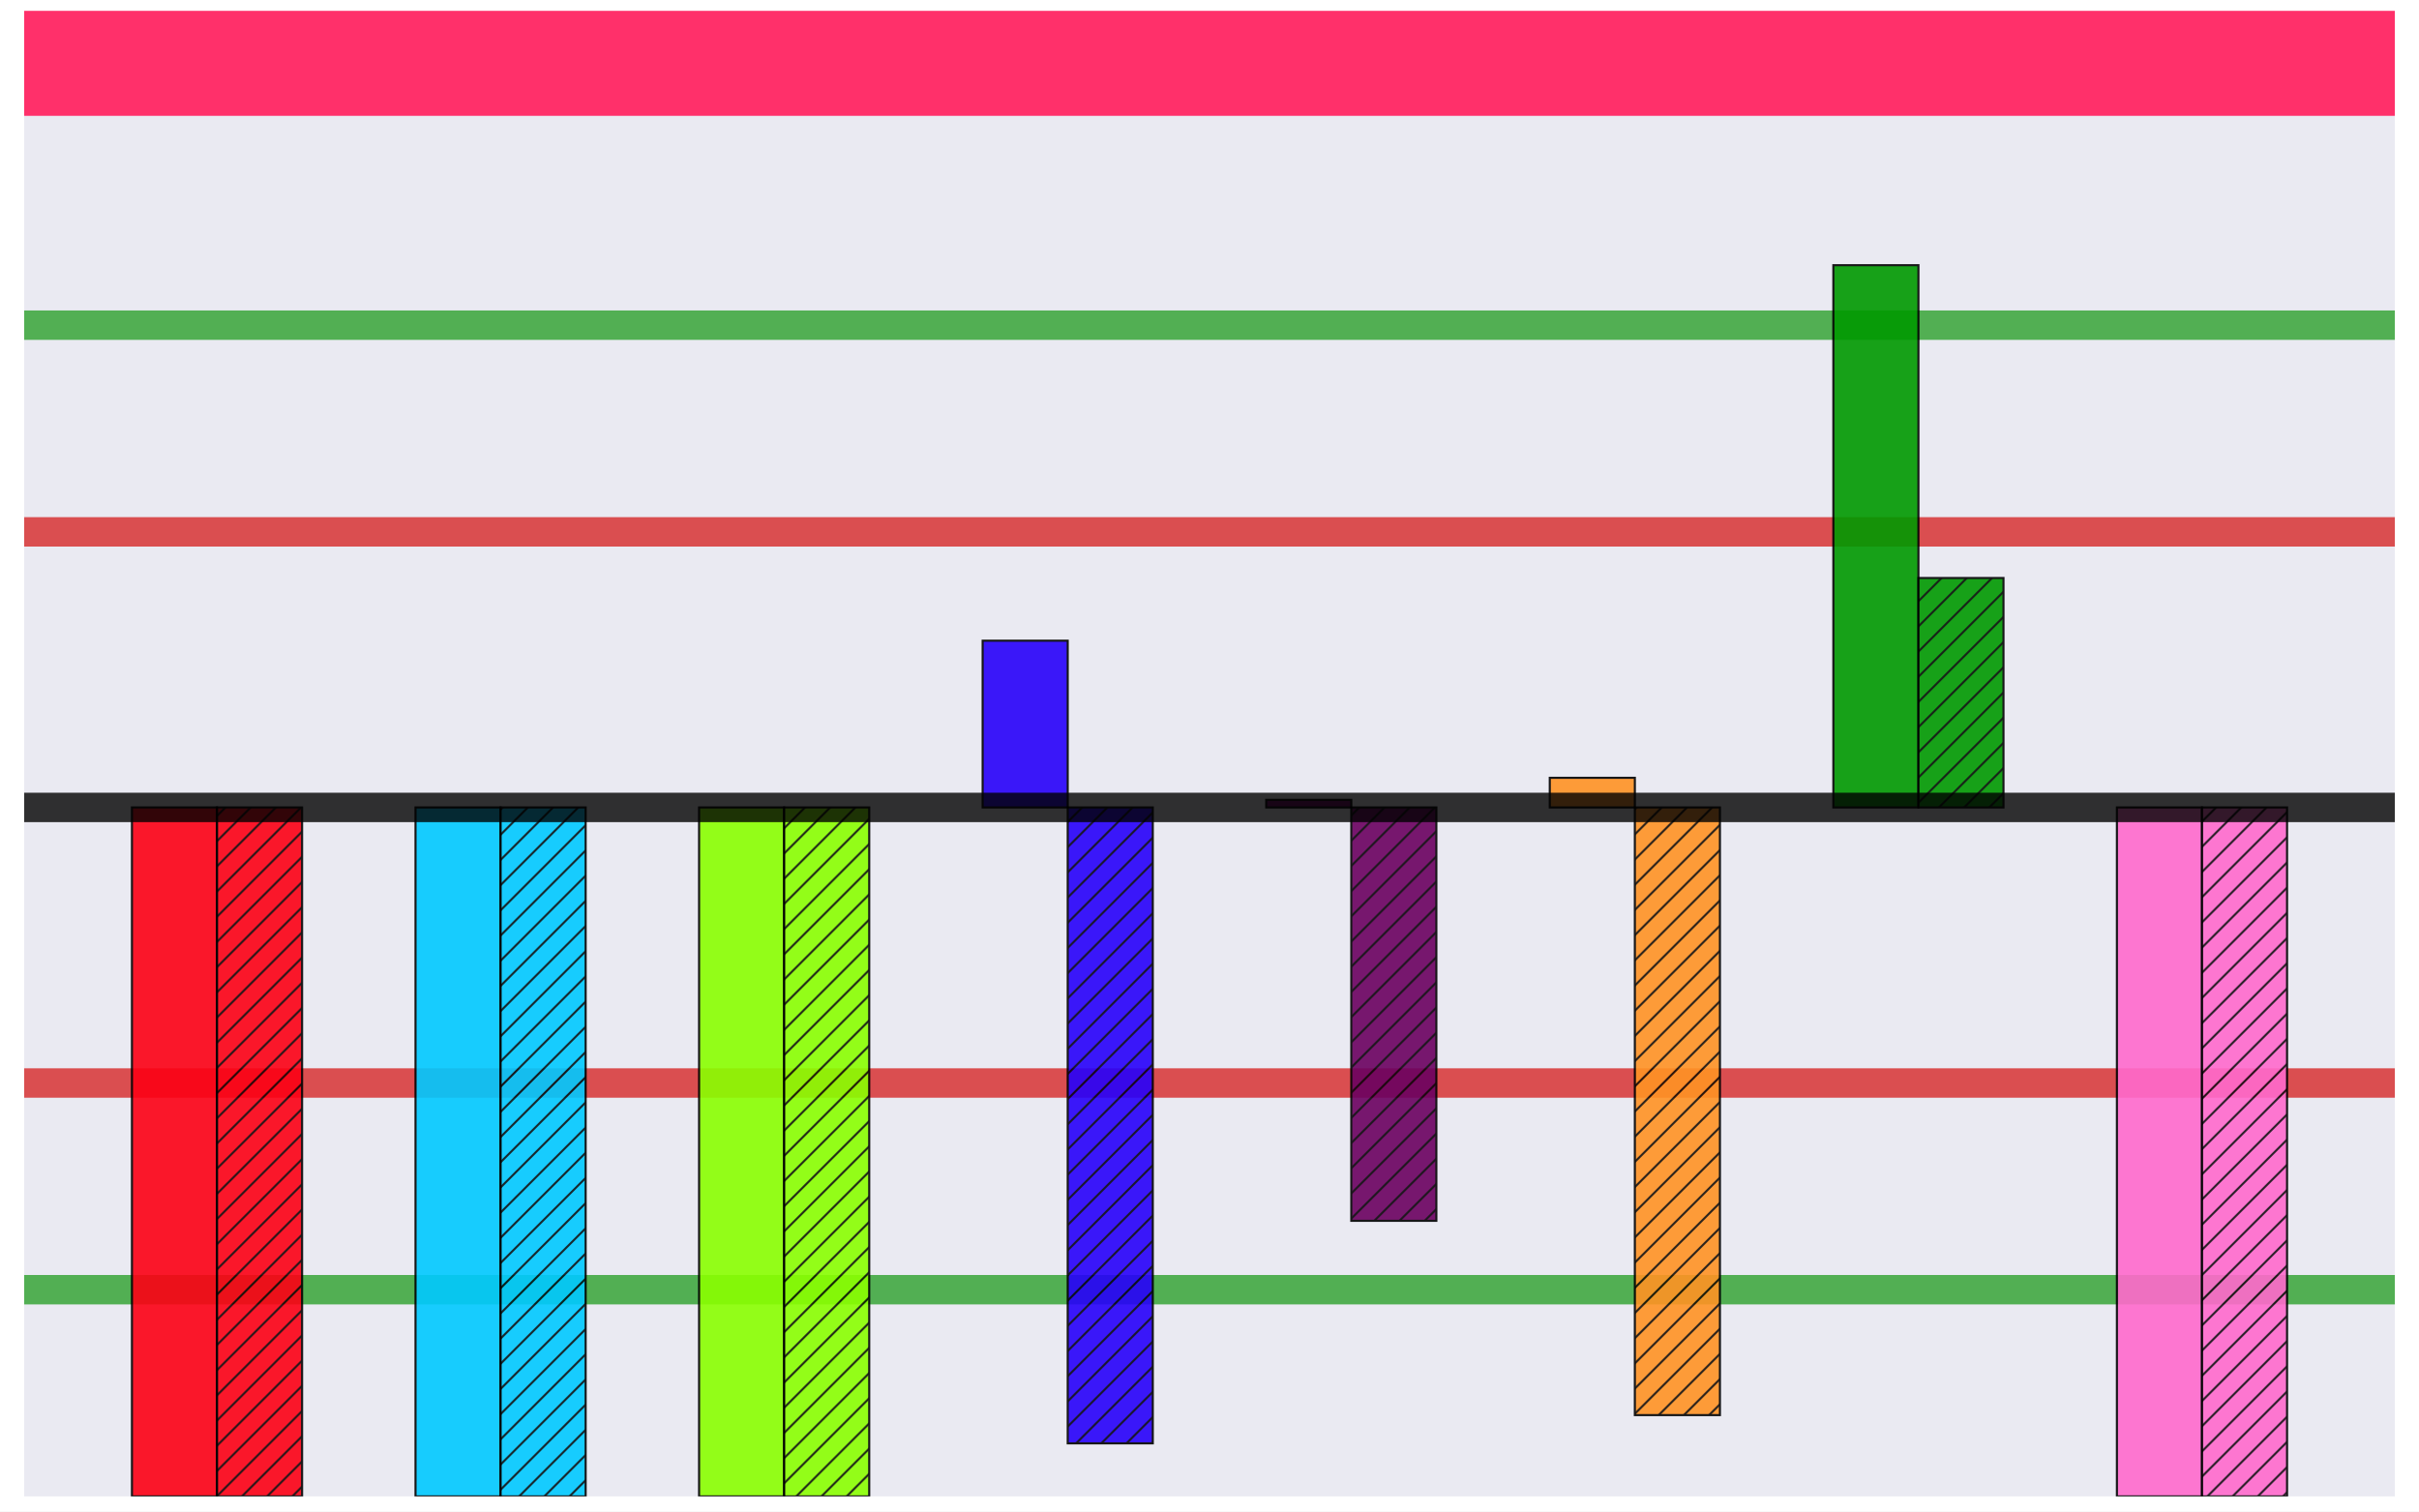
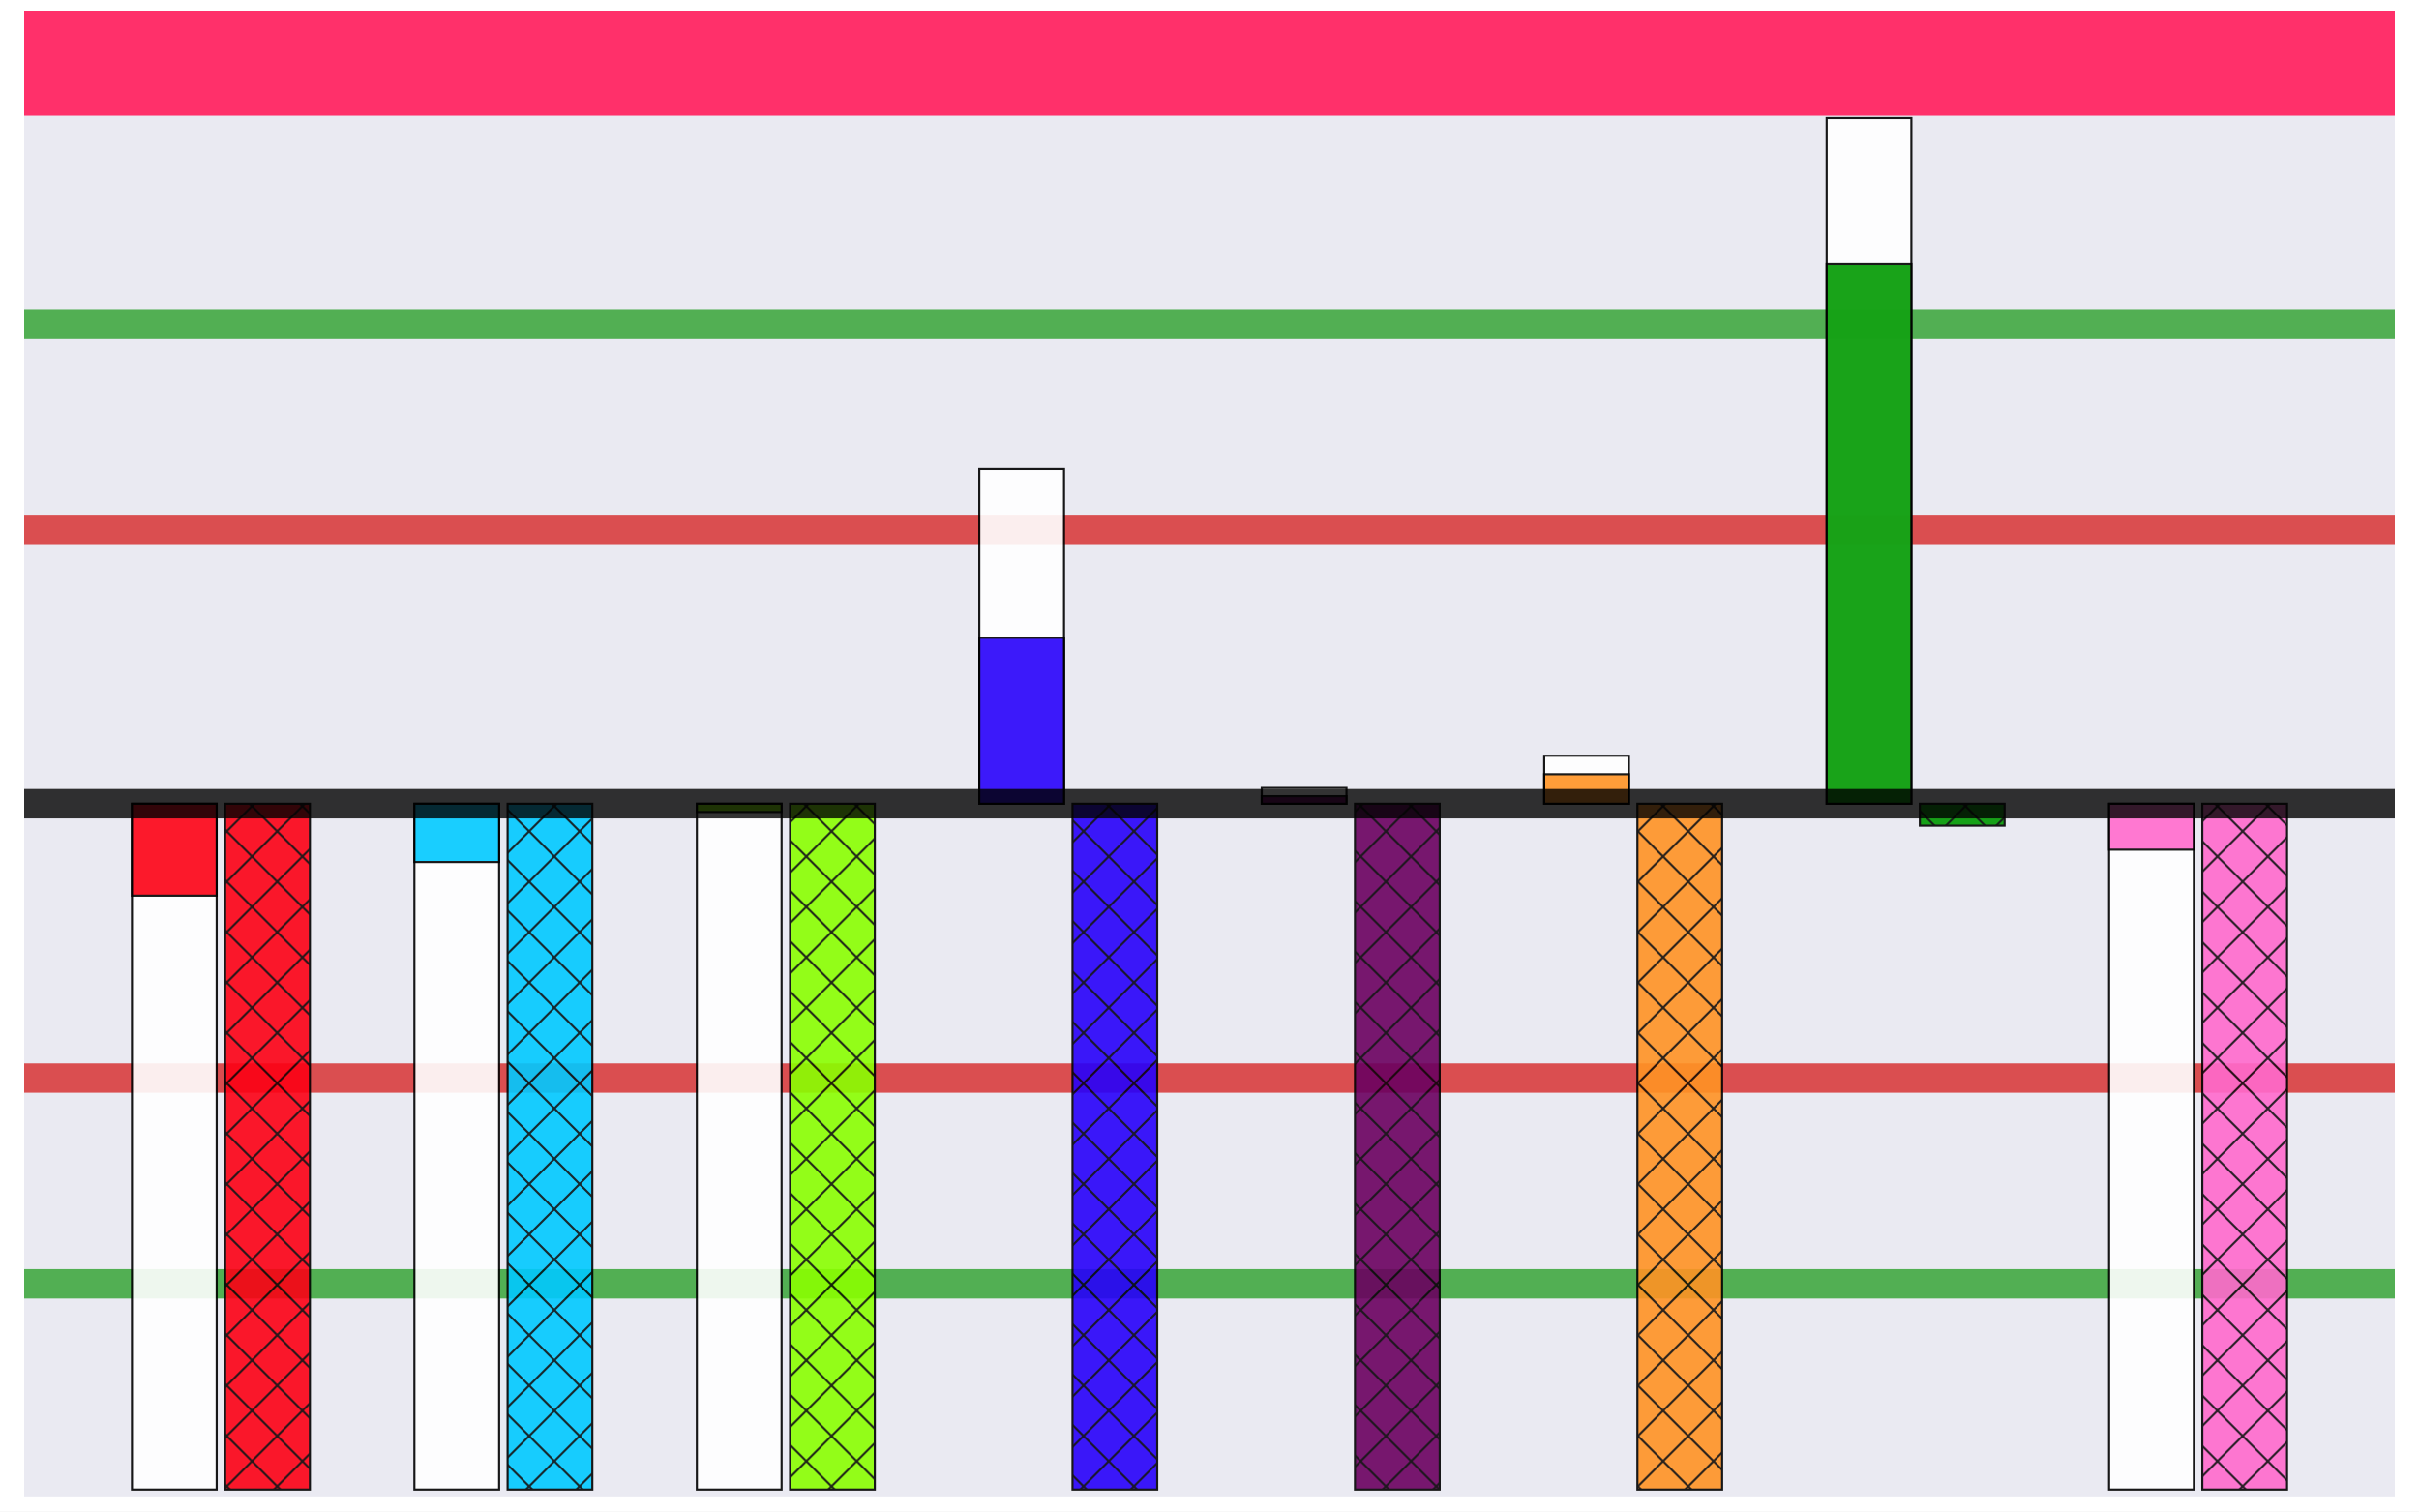
<svg xmlns="http://www.w3.org/2000/svg" width="1152pt" height="720pt" viewBox="0 0 1152 720" version="1.1">
  <defs>
    <style type="text/css">*{stroke-linejoin: round; stroke-linecap: butt}</style>
  </defs>
  <g id="figure_1">
    <g id="patch_1">
      <path d="M 0 720  L 1152 720  L 1152 0  L 0 0  z " style="fill: #ffffff" />
    </g>
    <g id="axes_1">
      <g id="patch_2">
        <path d="M 11.52 712.8  L 1140.48 712.8  L 1140.48 7.2  L 11.52 7.2  z " style="fill: #eaeaf2" />
      </g>
      <g id="matplotlib.axis_1" />
      <g id="matplotlib.axis_2" />
      <g id="line2d_1">
-         <path d="M 11.52 30.173  L 1140.48 30.173  " style="fill: none; stroke: #ff306a; stroke-width: 50" />
+         <path d="M 11.52 30.067  L 1140.48 30.067  " style="fill: none; stroke: #ff306a; stroke-width: 50" />
      </g>
      <g id="line2d_2">
-         <path d="M 11.52 154.884  L 1140.48 154.884  " clip-path="url(#p7624ec8aad)" style="fill: none; stroke: #2ca02c; stroke-opacity: 0.8; stroke-width: 14; stroke-linecap: round" />
+         <path d="M 11.52 154.2  L 1140.48 154.2  " clip-path="url(#pc7eaab47e7)" style="fill: none; stroke: #2ca02c; stroke-opacity: 0.8; stroke-width: 14; stroke-linecap: round" />
      </g>
      <g id="line2d_3">
-         <path d="M 11.52 253.34  L 1140.48 253.34  " clip-path="url(#p7624ec8aad)" style="fill: none; stroke: #d62728; stroke-opacity: 0.8; stroke-width: 14; stroke-linecap: round" />
+         <path d="M 11.52 252.2  L 1140.48 252.2  " clip-path="url(#pc7eaab47e7)" style="fill: none; stroke: #d62728; stroke-opacity: 0.8; stroke-width: 14; stroke-linecap: round" />
      </g>
      <g id="line2d_4">
-         <path d="M 11.52 614.344  L 1140.48 614.344  " clip-path="url(#p7624ec8aad)" style="fill: none; stroke: #2ca02c; stroke-opacity: 0.8; stroke-width: 14; stroke-linecap: round" />
+         <path d="M 11.52 611.533  L 1140.48 611.533  " clip-path="url(#pc7eaab47e7)" style="fill: none; stroke: #2ca02c; stroke-opacity: 0.8; stroke-width: 14; stroke-linecap: round" />
      </g>
      <g id="line2d_5">
-         <path d="M 11.52 515.888  L 1140.48 515.888  " clip-path="url(#p7624ec8aad)" style="fill: none; stroke: #d62728; stroke-opacity: 0.8; stroke-width: 14; stroke-linecap: round" />
+         <path d="M 11.52 513.533  L 1140.48 513.533  " clip-path="url(#pc7eaab47e7)" style="fill: none; stroke: #d62728; stroke-opacity: 0.8; stroke-width: 14; stroke-linecap: round" />
      </g>
      <g id="patch_3">
        <path d="M 11.52 712.8  L 11.52 7.2  " style="fill: none" />
      </g>
      <g id="patch_4">
        <path d="M 1140.48 712.8  L 1140.48 7.2  " style="fill: none" />
      </g>
      <g id="patch_5">
        <path d="M 11.52 712.8  L 1140.48 712.8  " style="fill: none" />
      </g>
      <g id="patch_6">
        <path d="M 11.52 7.2  L 1140.48 7.2  " style="fill: none" />
      </g>
      <g id="patch_7">
-         <path d="M 62.836 384.614  L 103.349 384.614  L 103.349 712.8  L 62.836 712.8  z " clip-path="url(#p7624ec8aad)" style="fill: #fc0014; opacity: 0.9; stroke: #000000; stroke-linejoin: miter" />
+         <path d="M 62.836 382.867  L 103.19 382.867  L 103.19 709.533  L 62.836 709.533  z " clip-path="url(#pc7eaab47e7)" style="fill: #ffffff; opacity: 0.9; stroke: #000000; stroke-linejoin: miter" />
      </g>
      <g id="patch_8">
-         <path d="M 103.349 384.614  L 143.862 384.614  L 143.862 712.8  L 103.349 712.8  z " clip-path="url(#p7624ec8aad)" style="fill: url(#h167f7c5299); opacity: 0.9; stroke: #000000; stroke-linejoin: miter" />
+         <path d="M 197.348 382.867  L 237.702 382.867  L 237.702 709.533  L 197.348 709.533  z " clip-path="url(#pc7eaab47e7)" style="fill: #ffffff; opacity: 0.9; stroke: #000000; stroke-linejoin: miter" />
      </g>
      <g id="patch_9">
-         <path d="M 197.879 384.614  L 238.392 384.614  L 238.392 712.8  L 197.879 712.8  z " clip-path="url(#p7624ec8aad)" style="fill: #00c9ff; opacity: 0.9; stroke: #000000; stroke-linejoin: miter" />
+         <path d="M 331.861 382.867  L 372.214 382.867  L 372.214 709.533  L 331.861 709.533  z " clip-path="url(#pc7eaab47e7)" style="fill: #ffffff; opacity: 0.9; stroke: #000000; stroke-linejoin: miter" />
      </g>
      <g id="patch_10">
-         <path d="M 238.392 384.614  L 278.905 384.614  L 278.905 712.8  L 238.392 712.8  z " clip-path="url(#p7624ec8aad)" style="fill: url(#h699674fb34); opacity: 0.9; stroke: #000000; stroke-linejoin: miter" />
+         <path d="M 466.373 382.867  L 506.726 382.867  L 506.726 223.453  L 466.373 223.453  z " clip-path="url(#pc7eaab47e7)" style="fill: #ffffff; opacity: 0.9; stroke: #000000; stroke-linejoin: miter" />
      </g>
      <g id="patch_11">
-         <path d="M 332.922 384.614  L 373.435 384.614  L 373.435 712.8  L 332.922 712.8  z " clip-path="url(#p7624ec8aad)" style="fill: #8aff00; opacity: 0.9; stroke: #000000; stroke-linejoin: miter" />
+         <path d="M 600.885 382.867  L 641.238 382.867  L 641.238 375.353  L 600.885 375.353  z " clip-path="url(#pc7eaab47e7)" style="fill: #ffffff; opacity: 0.9; stroke: #000000; stroke-linejoin: miter" />
      </g>
      <g id="patch_12">
-         <path d="M 373.435 384.614  L 413.948 384.614  L 413.948 712.8  L 373.435 712.8  z " clip-path="url(#p7624ec8aad)" style="fill: url(#h7cd183216e); opacity: 0.9; stroke: #000000; stroke-linejoin: miter" />
+         <path d="M 735.397 382.867  L 775.75 382.867  L 775.75 360  L 735.397 360  z " clip-path="url(#pc7eaab47e7)" style="fill: #ffffff; opacity: 0.9; stroke: #000000; stroke-linejoin: miter" />
      </g>
      <g id="patch_13">
-         <path d="M 467.966 384.614  L 508.478 384.614  L 508.478 305.193  L 467.966 305.193  z " clip-path="url(#p7624ec8aad)" style="fill: #2700fa; opacity: 0.9; stroke: #000000; stroke-linejoin: miter" />
+         <path d="M 869.909 382.867  L 910.263 382.867  L 910.263 56.2  L 869.909 56.2  z " clip-path="url(#pc7eaab47e7)" style="fill: #ffffff; opacity: 0.9; stroke: #000000; stroke-linejoin: miter" />
      </g>
      <g id="patch_14">
-         <path d="M 508.478 384.614  L 548.991 384.614  L 548.991 687.53  L 508.478 687.53  z " clip-path="url(#p7624ec8aad)" style="fill: url(#h26b0a70453); opacity: 0.9; stroke: #000000; stroke-linejoin: miter" />
+         <path d="M 1004.421 382.867  L 1044.775 382.867  L 1044.775 709.533  L 1004.421 709.533  z " clip-path="url(#pc7eaab47e7)" style="fill: #ffffff; opacity: 0.9; stroke: #000000; stroke-linejoin: miter" />
      </g>
      <g id="patch_15">
-         <path d="M 603.009 384.614  L 643.522 384.614  L 643.522 381.004  L 603.009 381.004  z " clip-path="url(#p7624ec8aad)" style="fill: #6a005f; opacity: 0.9; stroke: #000000; stroke-linejoin: miter" />
+         <path d="M 62.836 382.867  L 103.19 382.867  L 103.19 426.64  L 62.836 426.64  z " clip-path="url(#pc7eaab47e7)" style="fill: #fc0014; opacity: 0.9; stroke: #000000; stroke-linejoin: miter" />
      </g>
      <g id="patch_16">
-         <path d="M 643.522 384.614  L 684.034 384.614  L 684.034 581.526  L 643.522 581.526  z " clip-path="url(#p7624ec8aad)" style="fill: url(#h91a678296c); opacity: 0.9; stroke: #000000; stroke-linejoin: miter" />
+         <path d="M 107.225 382.867  L 147.579 382.867  L 147.579 709.533  L 107.225 709.533  z " clip-path="url(#pc7eaab47e7)" style="fill: url(#h8822e8cdfe); opacity: 0.9; stroke: #000000; stroke-linejoin: miter" />
      </g>
      <g id="patch_17">
-         <path d="M 738.052 384.614  L 778.565 384.614  L 778.565 370.502  L 738.052 370.502  z " clip-path="url(#p7624ec8aad)" style="fill: #ff9224; opacity: 0.9; stroke: #000000; stroke-linejoin: miter" />
+         <path d="M 197.348 382.867  L 237.702 382.867  L 237.702 410.633  L 197.348 410.633  z " clip-path="url(#pc7eaab47e7)" style="fill: #00c9ff; opacity: 0.9; stroke: #000000; stroke-linejoin: miter" />
      </g>
      <g id="patch_18">
-         <path d="M 778.565 384.614  L 819.078 384.614  L 819.078 674.074  L 778.565 674.074  z " clip-path="url(#p7624ec8aad)" style="fill: url(#h09ba268ff0); opacity: 0.9; stroke: #000000; stroke-linejoin: miter" />
+         <path d="M 241.737 382.867  L 282.091 382.867  L 282.091 709.533  L 241.737 709.533  z " clip-path="url(#pc7eaab47e7)" style="fill: url(#hd9e3d377ca); opacity: 0.9; stroke: #000000; stroke-linejoin: miter" />
      </g>
      <g id="patch_19">
-         <path d="M 873.095 384.614  L 913.608 384.614  L 913.608 126.332  L 873.095 126.332  z " clip-path="url(#p7624ec8aad)" style="fill: #009900; opacity: 0.9; stroke: #000000; stroke-linejoin: miter" />
+         <path d="M 331.861 382.867  L 372.214 382.867  L 372.214 386.787  L 331.861 386.787  z " clip-path="url(#pc7eaab47e7)" style="fill: #8aff00; opacity: 0.9; stroke: #000000; stroke-linejoin: miter" />
      </g>
      <g id="patch_20">
-         <path d="M 913.608 384.614  L 954.121 384.614  L 954.121 275.328  L 913.608 275.328  z " clip-path="url(#p7624ec8aad)" style="fill: url(#h351bb15fa0); opacity: 0.9; stroke: #000000; stroke-linejoin: miter" />
+         <path d="M 376.25 382.867  L 416.603 382.867  L 416.603 709.533  L 376.25 709.533  z " clip-path="url(#pc7eaab47e7)" style="fill: url(#h82b423a0e8); opacity: 0.9; stroke: #000000; stroke-linejoin: miter" />
      </g>
      <g id="patch_21">
-         <path d="M 1008.138 384.614  L 1048.651 384.614  L 1048.651 712.8  L 1008.138 712.8  z " clip-path="url(#p7624ec8aad)" style="fill: #ff69cc; opacity: 0.9; stroke: #000000; stroke-linejoin: miter" />
+         <path d="M 466.373 382.867  L 506.726 382.867  L 506.726 303.813  L 466.373 303.813  z " clip-path="url(#pc7eaab47e7)" style="fill: #2700fa; opacity: 0.9; stroke: #000000; stroke-linejoin: miter" />
      </g>
      <g id="patch_22">
-         <path d="M 1048.651 384.614  L 1089.164 384.614  L 1089.164 712.8  L 1048.651 712.8  z " clip-path="url(#p7624ec8aad)" style="fill: url(#h8a83310abf); opacity: 0.9; stroke: #000000; stroke-linejoin: miter" />
+         <path d="M 510.762 382.867  L 551.115 382.867  L 551.115 709.533  L 510.762 709.533  z " clip-path="url(#pc7eaab47e7)" style="fill: url(#h01bdf33a8f); opacity: 0.9; stroke: #000000; stroke-linejoin: miter" />
+       </g>
+       <g id="patch_23">
+         <path d="M 600.885 382.867  L 641.238 382.867  L 641.238 379.273  L 600.885 379.273  z " clip-path="url(#pc7eaab47e7)" style="fill: #6a005f; opacity: 0.9; stroke: #000000; stroke-linejoin: miter" />
+       </g>
+       <g id="patch_24">
+         <path d="M 645.274 382.867  L 685.627 382.867  L 685.627 709.533  L 645.274 709.533  z " clip-path="url(#pc7eaab47e7)" style="fill: url(#h6ff0e42c1b); opacity: 0.9; stroke: #000000; stroke-linejoin: miter" />
+       </g>
+       <g id="patch_25">
+         <path d="M 735.397 382.867  L 775.75 382.867  L 775.75 368.82  L 735.397 368.82  z " clip-path="url(#pc7eaab47e7)" style="fill: #ff9224; opacity: 0.9; stroke: #000000; stroke-linejoin: miter" />
+       </g>
+       <g id="patch_26">
+         <path d="M 779.786 382.867  L 820.139 382.867  L 820.139 709.533  L 779.786 709.533  z " clip-path="url(#pc7eaab47e7)" style="fill: url(#h3e38a5dce3); opacity: 0.9; stroke: #000000; stroke-linejoin: miter" />
+       </g>
+       <g id="patch_27">
+         <path d="M 869.909 382.867  L 910.263 382.867  L 910.263 125.78  L 869.909 125.78  z " clip-path="url(#pc7eaab47e7)" style="fill: #009900; opacity: 0.9; stroke: #000000; stroke-linejoin: miter" />
+       </g>
+       <g id="patch_28">
+         <path d="M 914.298 382.867  L 954.652 382.867  L 954.652 393.32  L 914.298 393.32  z " clip-path="url(#pc7eaab47e7)" style="fill: url(#hf7c4ca666f); opacity: 0.9; stroke: #000000; stroke-linejoin: miter" />
+       </g>
+       <g id="patch_29">
+         <path d="M 1004.421 382.867  L 1044.775 382.867  L 1044.775 404.753  L 1004.421 404.753  z " clip-path="url(#pc7eaab47e7)" style="fill: #ff69cc; opacity: 0.9; stroke: #000000; stroke-linejoin: miter" />
+       </g>
+       <g id="patch_30">
+         <path d="M 1048.81 382.867  L 1089.164 382.867  L 1089.164 709.533  L 1048.81 709.533  z " clip-path="url(#pc7eaab47e7)" style="fill: url(#h9bd27c01fd); opacity: 0.9; stroke: #000000; stroke-linejoin: miter" />
      </g>
      <g id="line2d_6">
-         <path d="M 11.52 384.614  L 1140.48 384.614  " clip-path="url(#p7624ec8aad)" style="fill: none; stroke: #000000; stroke-opacity: 0.8; stroke-width: 14; stroke-linecap: round" />
+         <path d="M 11.52 382.867  L 1140.48 382.867  " clip-path="url(#pc7eaab47e7)" style="fill: none; stroke: #000000; stroke-opacity: 0.8; stroke-width: 14; stroke-linecap: round" />
      </g>
    </g>
  </g>
  <defs>
-     <clipPath id="p7624ec8aad">
+     <clipPath id="pc7eaab47e7">
      <rect x="11.52" y="7.2" width="1128.96" height="705.6" />
    </clipPath>
  </defs>
  <defs>
-     <pattern id="h167f7c5299" patternUnits="userSpaceOnUse" x="0" y="0" width="72" height="72">
+     <pattern id="h8822e8cdfe" patternUnits="userSpaceOnUse" x="0" y="0" width="72" height="72">
      <rect x="0" y="0" width="73" height="73" fill="#fc0014" />
-       <path d="M -36 36  L 36 -36  M -30 42  L 42 -30  M -24 48  L 48 -24  M -18 54  L 54 -18  M -12 60  L 60 -12  M -6 66  L 66 -6  M 0 72  L 72 0  M 6 78  L 78 6  M 12 84  L 84 12  M 18 90  L 90 18  M 24 96  L 96 24  M 30 102  L 102 30  M 36 108  L 108 36  " style="fill: #000000; stroke: #000000; stroke-width: 1.0; stroke-linecap: butt; stroke-linejoin: miter; stroke-opacity: 0.9" />
+       <path d="M -36 36  L 36 -36  M -24 48  L 48 -24  M -12 60  L 60 -12  M 0 72  L 72 0  M 12 84  L 84 12  M 24 96  L 96 24  M 36 108  L 108 36  M -36 36  L 36 108  M -24 24  L 48 96  M -12 12  L 60 84  M 0 0  L 72 72  M 12 -12  L 84 60  M 24 -24  L 96 48  M 36 -36  L 108 36  " style="fill: #000000; stroke: #000000; stroke-width: 1.0; stroke-linecap: butt; stroke-linejoin: miter; stroke-opacity: 0.9" />
    </pattern>
-     <pattern id="h699674fb34" patternUnits="userSpaceOnUse" x="0" y="0" width="72" height="72">
+     <pattern id="hd9e3d377ca" patternUnits="userSpaceOnUse" x="0" y="0" width="72" height="72">
      <rect x="0" y="0" width="73" height="73" fill="#00c9ff" />
-       <path d="M -36 36  L 36 -36  M -30 42  L 42 -30  M -24 48  L 48 -24  M -18 54  L 54 -18  M -12 60  L 60 -12  M -6 66  L 66 -6  M 0 72  L 72 0  M 6 78  L 78 6  M 12 84  L 84 12  M 18 90  L 90 18  M 24 96  L 96 24  M 30 102  L 102 30  M 36 108  L 108 36  " style="fill: #000000; stroke: #000000; stroke-width: 1.0; stroke-linecap: butt; stroke-linejoin: miter; stroke-opacity: 0.9" />
+       <path d="M -36 36  L 36 -36  M -24 48  L 48 -24  M -12 60  L 60 -12  M 0 72  L 72 0  M 12 84  L 84 12  M 24 96  L 96 24  M 36 108  L 108 36  M -36 36  L 36 108  M -24 24  L 48 96  M -12 12  L 60 84  M 0 0  L 72 72  M 12 -12  L 84 60  M 24 -24  L 96 48  M 36 -36  L 108 36  " style="fill: #000000; stroke: #000000; stroke-width: 1.0; stroke-linecap: butt; stroke-linejoin: miter; stroke-opacity: 0.9" />
    </pattern>
-     <pattern id="h7cd183216e" patternUnits="userSpaceOnUse" x="0" y="0" width="72" height="72">
+     <pattern id="h82b423a0e8" patternUnits="userSpaceOnUse" x="0" y="0" width="72" height="72">
      <rect x="0" y="0" width="73" height="73" fill="#8aff00" />
-       <path d="M -36 36  L 36 -36  M -30 42  L 42 -30  M -24 48  L 48 -24  M -18 54  L 54 -18  M -12 60  L 60 -12  M -6 66  L 66 -6  M 0 72  L 72 0  M 6 78  L 78 6  M 12 84  L 84 12  M 18 90  L 90 18  M 24 96  L 96 24  M 30 102  L 102 30  M 36 108  L 108 36  " style="fill: #000000; stroke: #000000; stroke-width: 1.0; stroke-linecap: butt; stroke-linejoin: miter; stroke-opacity: 0.9" />
+       <path d="M -36 36  L 36 -36  M -24 48  L 48 -24  M -12 60  L 60 -12  M 0 72  L 72 0  M 12 84  L 84 12  M 24 96  L 96 24  M 36 108  L 108 36  M -36 36  L 36 108  M -24 24  L 48 96  M -12 12  L 60 84  M 0 0  L 72 72  M 12 -12  L 84 60  M 24 -24  L 96 48  M 36 -36  L 108 36  " style="fill: #000000; stroke: #000000; stroke-width: 1.0; stroke-linecap: butt; stroke-linejoin: miter; stroke-opacity: 0.9" />
    </pattern>
-     <pattern id="h26b0a70453" patternUnits="userSpaceOnUse" x="0" y="0" width="72" height="72">
+     <pattern id="h01bdf33a8f" patternUnits="userSpaceOnUse" x="0" y="0" width="72" height="72">
      <rect x="0" y="0" width="73" height="73" fill="#2700fa" />
-       <path d="M -36 36  L 36 -36  M -30 42  L 42 -30  M -24 48  L 48 -24  M -18 54  L 54 -18  M -12 60  L 60 -12  M -6 66  L 66 -6  M 0 72  L 72 0  M 6 78  L 78 6  M 12 84  L 84 12  M 18 90  L 90 18  M 24 96  L 96 24  M 30 102  L 102 30  M 36 108  L 108 36  " style="fill: #000000; stroke: #000000; stroke-width: 1.0; stroke-linecap: butt; stroke-linejoin: miter; stroke-opacity: 0.9" />
+       <path d="M -36 36  L 36 -36  M -24 48  L 48 -24  M -12 60  L 60 -12  M 0 72  L 72 0  M 12 84  L 84 12  M 24 96  L 96 24  M 36 108  L 108 36  M -36 36  L 36 108  M -24 24  L 48 96  M -12 12  L 60 84  M 0 0  L 72 72  M 12 -12  L 84 60  M 24 -24  L 96 48  M 36 -36  L 108 36  " style="fill: #000000; stroke: #000000; stroke-width: 1.0; stroke-linecap: butt; stroke-linejoin: miter; stroke-opacity: 0.9" />
    </pattern>
-     <pattern id="h91a678296c" patternUnits="userSpaceOnUse" x="0" y="0" width="72" height="72">
+     <pattern id="h6ff0e42c1b" patternUnits="userSpaceOnUse" x="0" y="0" width="72" height="72">
      <rect x="0" y="0" width="73" height="73" fill="#6a005f" />
-       <path d="M -36 36  L 36 -36  M -30 42  L 42 -30  M -24 48  L 48 -24  M -18 54  L 54 -18  M -12 60  L 60 -12  M -6 66  L 66 -6  M 0 72  L 72 0  M 6 78  L 78 6  M 12 84  L 84 12  M 18 90  L 90 18  M 24 96  L 96 24  M 30 102  L 102 30  M 36 108  L 108 36  " style="fill: #000000; stroke: #000000; stroke-width: 1.0; stroke-linecap: butt; stroke-linejoin: miter; stroke-opacity: 0.9" />
+       <path d="M -36 36  L 36 -36  M -24 48  L 48 -24  M -12 60  L 60 -12  M 0 72  L 72 0  M 12 84  L 84 12  M 24 96  L 96 24  M 36 108  L 108 36  M -36 36  L 36 108  M -24 24  L 48 96  M -12 12  L 60 84  M 0 0  L 72 72  M 12 -12  L 84 60  M 24 -24  L 96 48  M 36 -36  L 108 36  " style="fill: #000000; stroke: #000000; stroke-width: 1.0; stroke-linecap: butt; stroke-linejoin: miter; stroke-opacity: 0.9" />
    </pattern>
-     <pattern id="h09ba268ff0" patternUnits="userSpaceOnUse" x="0" y="0" width="72" height="72">
+     <pattern id="h3e38a5dce3" patternUnits="userSpaceOnUse" x="0" y="0" width="72" height="72">
      <rect x="0" y="0" width="73" height="73" fill="#ff9224" />
-       <path d="M -36 36  L 36 -36  M -30 42  L 42 -30  M -24 48  L 48 -24  M -18 54  L 54 -18  M -12 60  L 60 -12  M -6 66  L 66 -6  M 0 72  L 72 0  M 6 78  L 78 6  M 12 84  L 84 12  M 18 90  L 90 18  M 24 96  L 96 24  M 30 102  L 102 30  M 36 108  L 108 36  " style="fill: #000000; stroke: #000000; stroke-width: 1.0; stroke-linecap: butt; stroke-linejoin: miter; stroke-opacity: 0.9" />
+       <path d="M -36 36  L 36 -36  M -24 48  L 48 -24  M -12 60  L 60 -12  M 0 72  L 72 0  M 12 84  L 84 12  M 24 96  L 96 24  M 36 108  L 108 36  M -36 36  L 36 108  M -24 24  L 48 96  M -12 12  L 60 84  M 0 0  L 72 72  M 12 -12  L 84 60  M 24 -24  L 96 48  M 36 -36  L 108 36  " style="fill: #000000; stroke: #000000; stroke-width: 1.0; stroke-linecap: butt; stroke-linejoin: miter; stroke-opacity: 0.9" />
    </pattern>
-     <pattern id="h351bb15fa0" patternUnits="userSpaceOnUse" x="0" y="0" width="72" height="72">
+     <pattern id="hf7c4ca666f" patternUnits="userSpaceOnUse" x="0" y="0" width="72" height="72">
      <rect x="0" y="0" width="73" height="73" fill="#009900" />
-       <path d="M -36 36  L 36 -36  M -30 42  L 42 -30  M -24 48  L 48 -24  M -18 54  L 54 -18  M -12 60  L 60 -12  M -6 66  L 66 -6  M 0 72  L 72 0  M 6 78  L 78 6  M 12 84  L 84 12  M 18 90  L 90 18  M 24 96  L 96 24  M 30 102  L 102 30  M 36 108  L 108 36  " style="fill: #000000; stroke: #000000; stroke-width: 1.0; stroke-linecap: butt; stroke-linejoin: miter; stroke-opacity: 0.9" />
+       <path d="M -36 36  L 36 -36  M -24 48  L 48 -24  M -12 60  L 60 -12  M 0 72  L 72 0  M 12 84  L 84 12  M 24 96  L 96 24  M 36 108  L 108 36  M -36 36  L 36 108  M -24 24  L 48 96  M -12 12  L 60 84  M 0 0  L 72 72  M 12 -12  L 84 60  M 24 -24  L 96 48  M 36 -36  L 108 36  " style="fill: #000000; stroke: #000000; stroke-width: 1.0; stroke-linecap: butt; stroke-linejoin: miter; stroke-opacity: 0.9" />
    </pattern>
-     <pattern id="h8a83310abf" patternUnits="userSpaceOnUse" x="0" y="0" width="72" height="72">
+     <pattern id="h9bd27c01fd" patternUnits="userSpaceOnUse" x="0" y="0" width="72" height="72">
      <rect x="0" y="0" width="73" height="73" fill="#ff69cc" />
-       <path d="M -36 36  L 36 -36  M -30 42  L 42 -30  M -24 48  L 48 -24  M -18 54  L 54 -18  M -12 60  L 60 -12  M -6 66  L 66 -6  M 0 72  L 72 0  M 6 78  L 78 6  M 12 84  L 84 12  M 18 90  L 90 18  M 24 96  L 96 24  M 30 102  L 102 30  M 36 108  L 108 36  " style="fill: #000000; stroke: #000000; stroke-width: 1.0; stroke-linecap: butt; stroke-linejoin: miter; stroke-opacity: 0.9" />
+       <path d="M -36 36  L 36 -36  M -24 48  L 48 -24  M -12 60  L 60 -12  M 0 72  L 72 0  M 12 84  L 84 12  M 24 96  L 96 24  M 36 108  L 108 36  M -36 36  L 36 108  M -24 24  L 48 96  M -12 12  L 60 84  M 0 0  L 72 72  M 12 -12  L 84 60  M 24 -24  L 96 48  M 36 -36  L 108 36  " style="fill: #000000; stroke: #000000; stroke-width: 1.0; stroke-linecap: butt; stroke-linejoin: miter; stroke-opacity: 0.9" />
    </pattern>
  </defs>
</svg>
